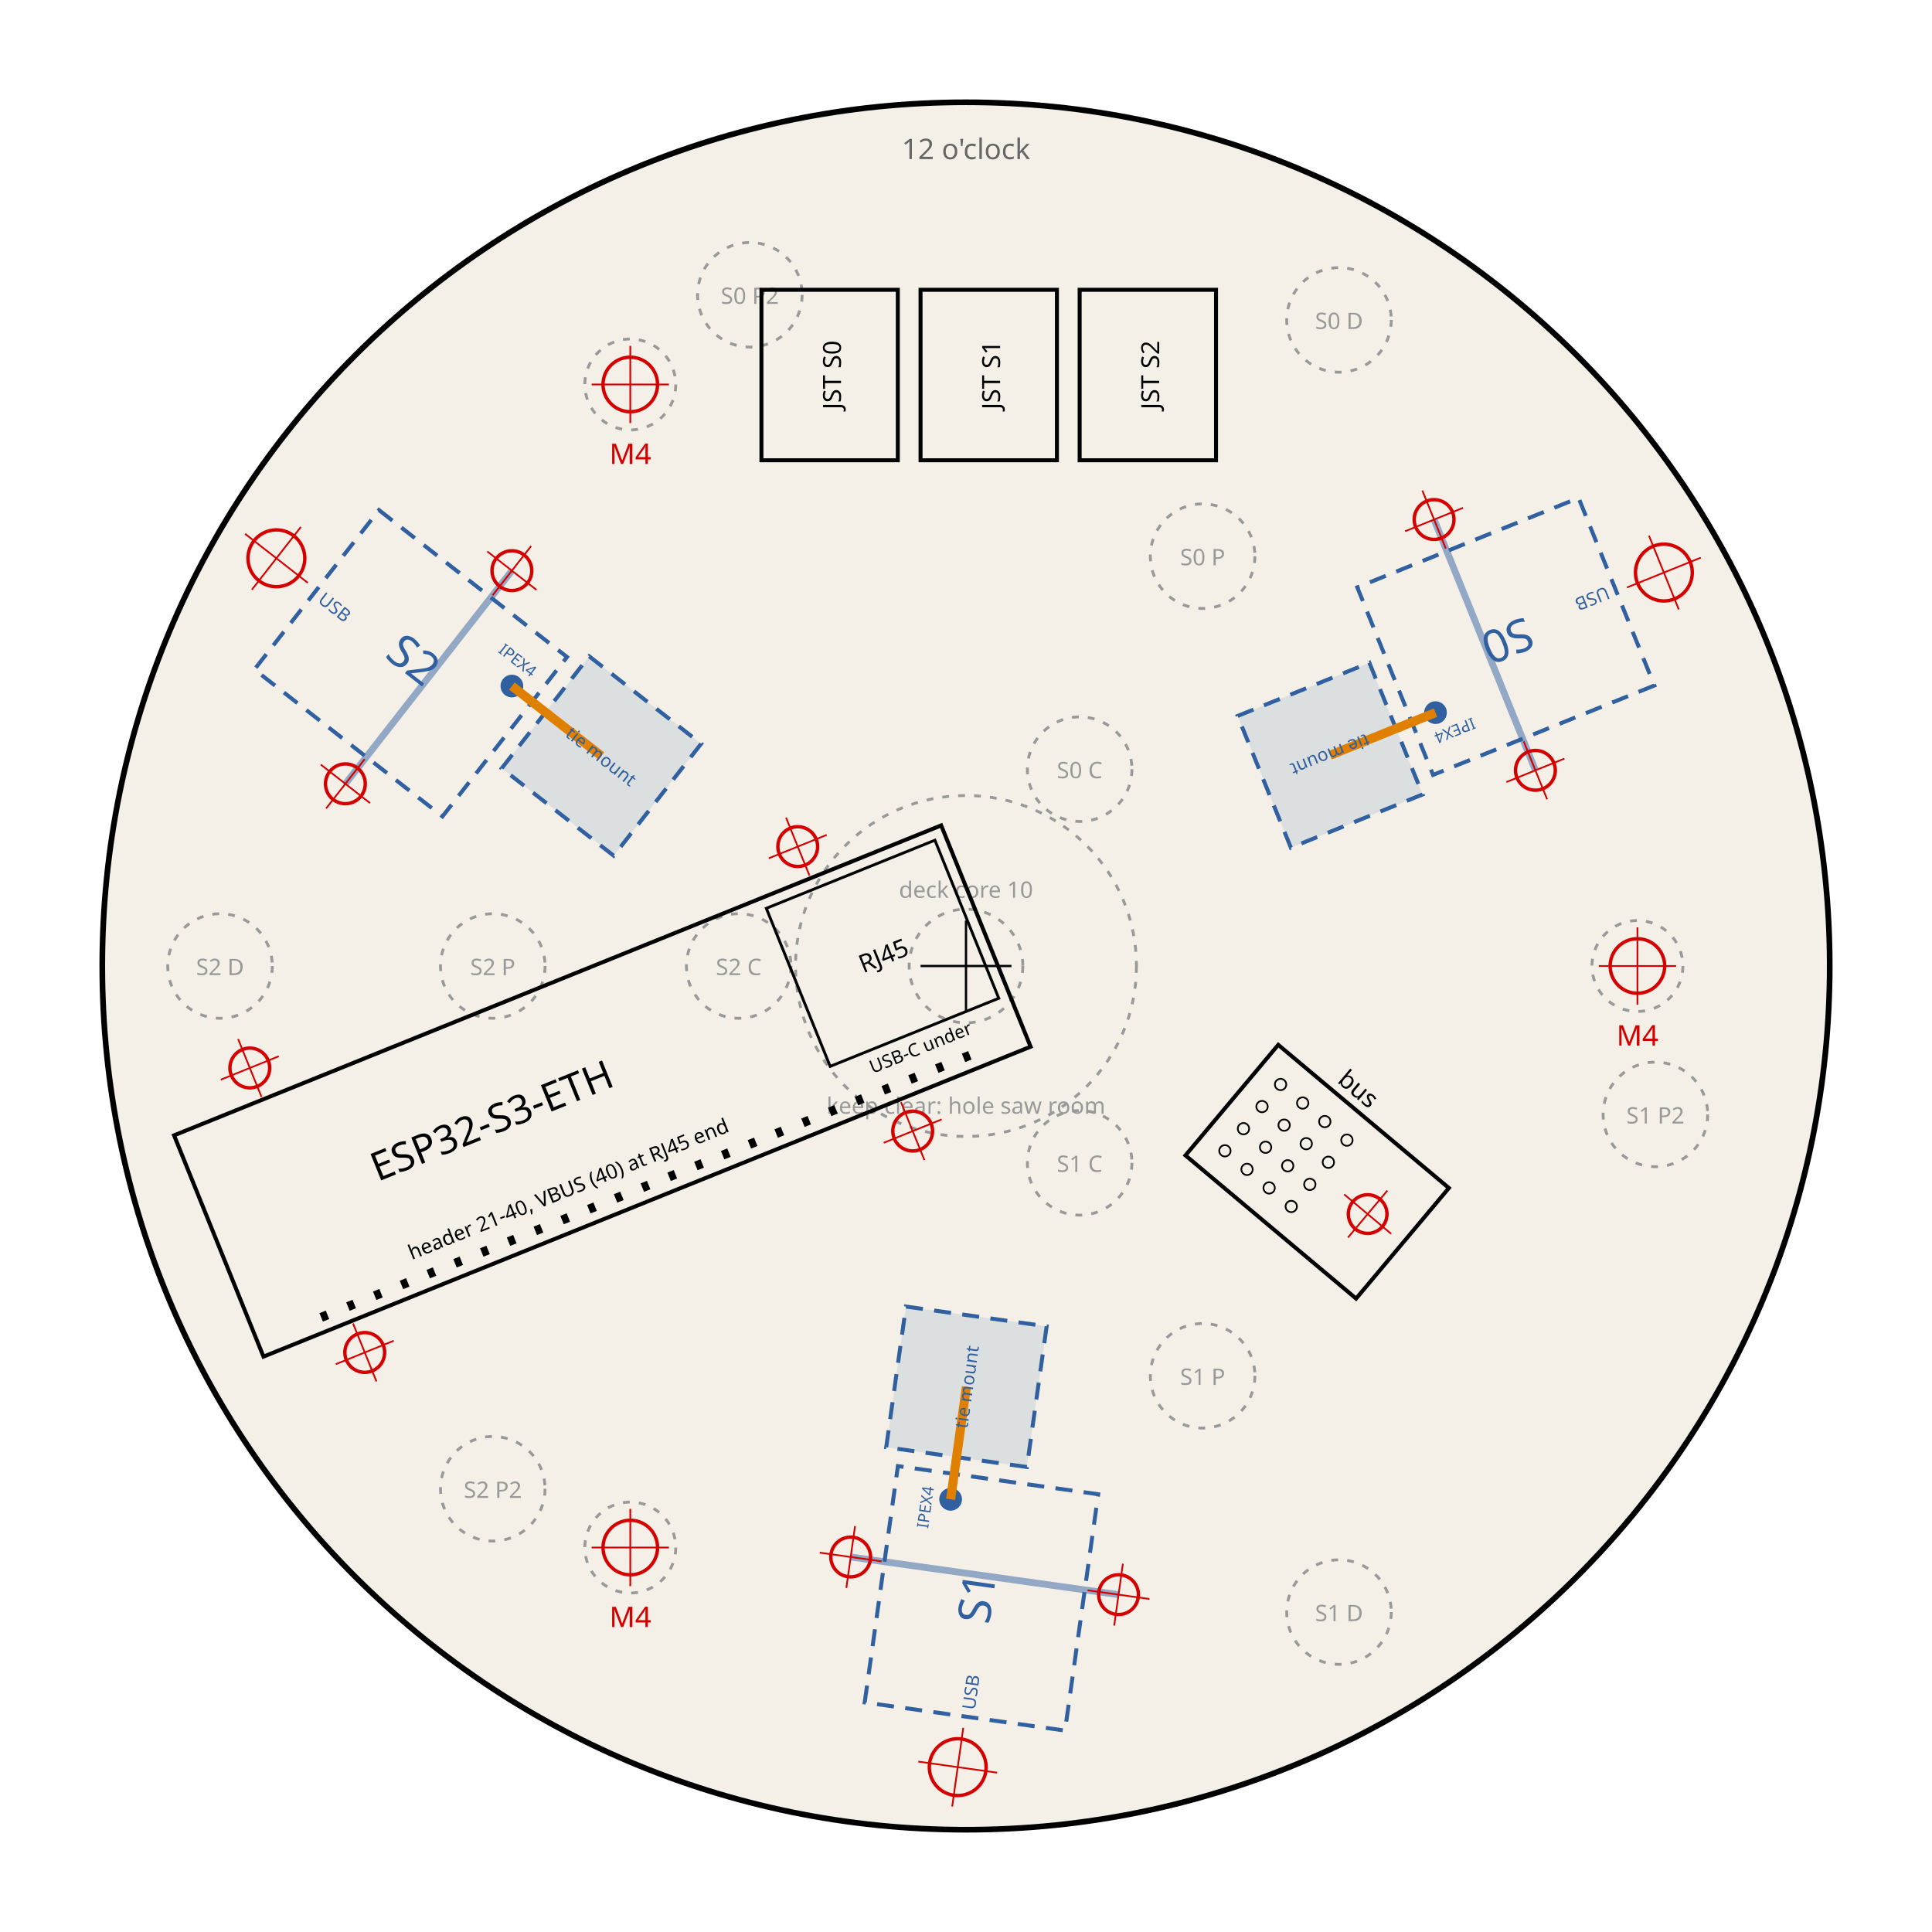
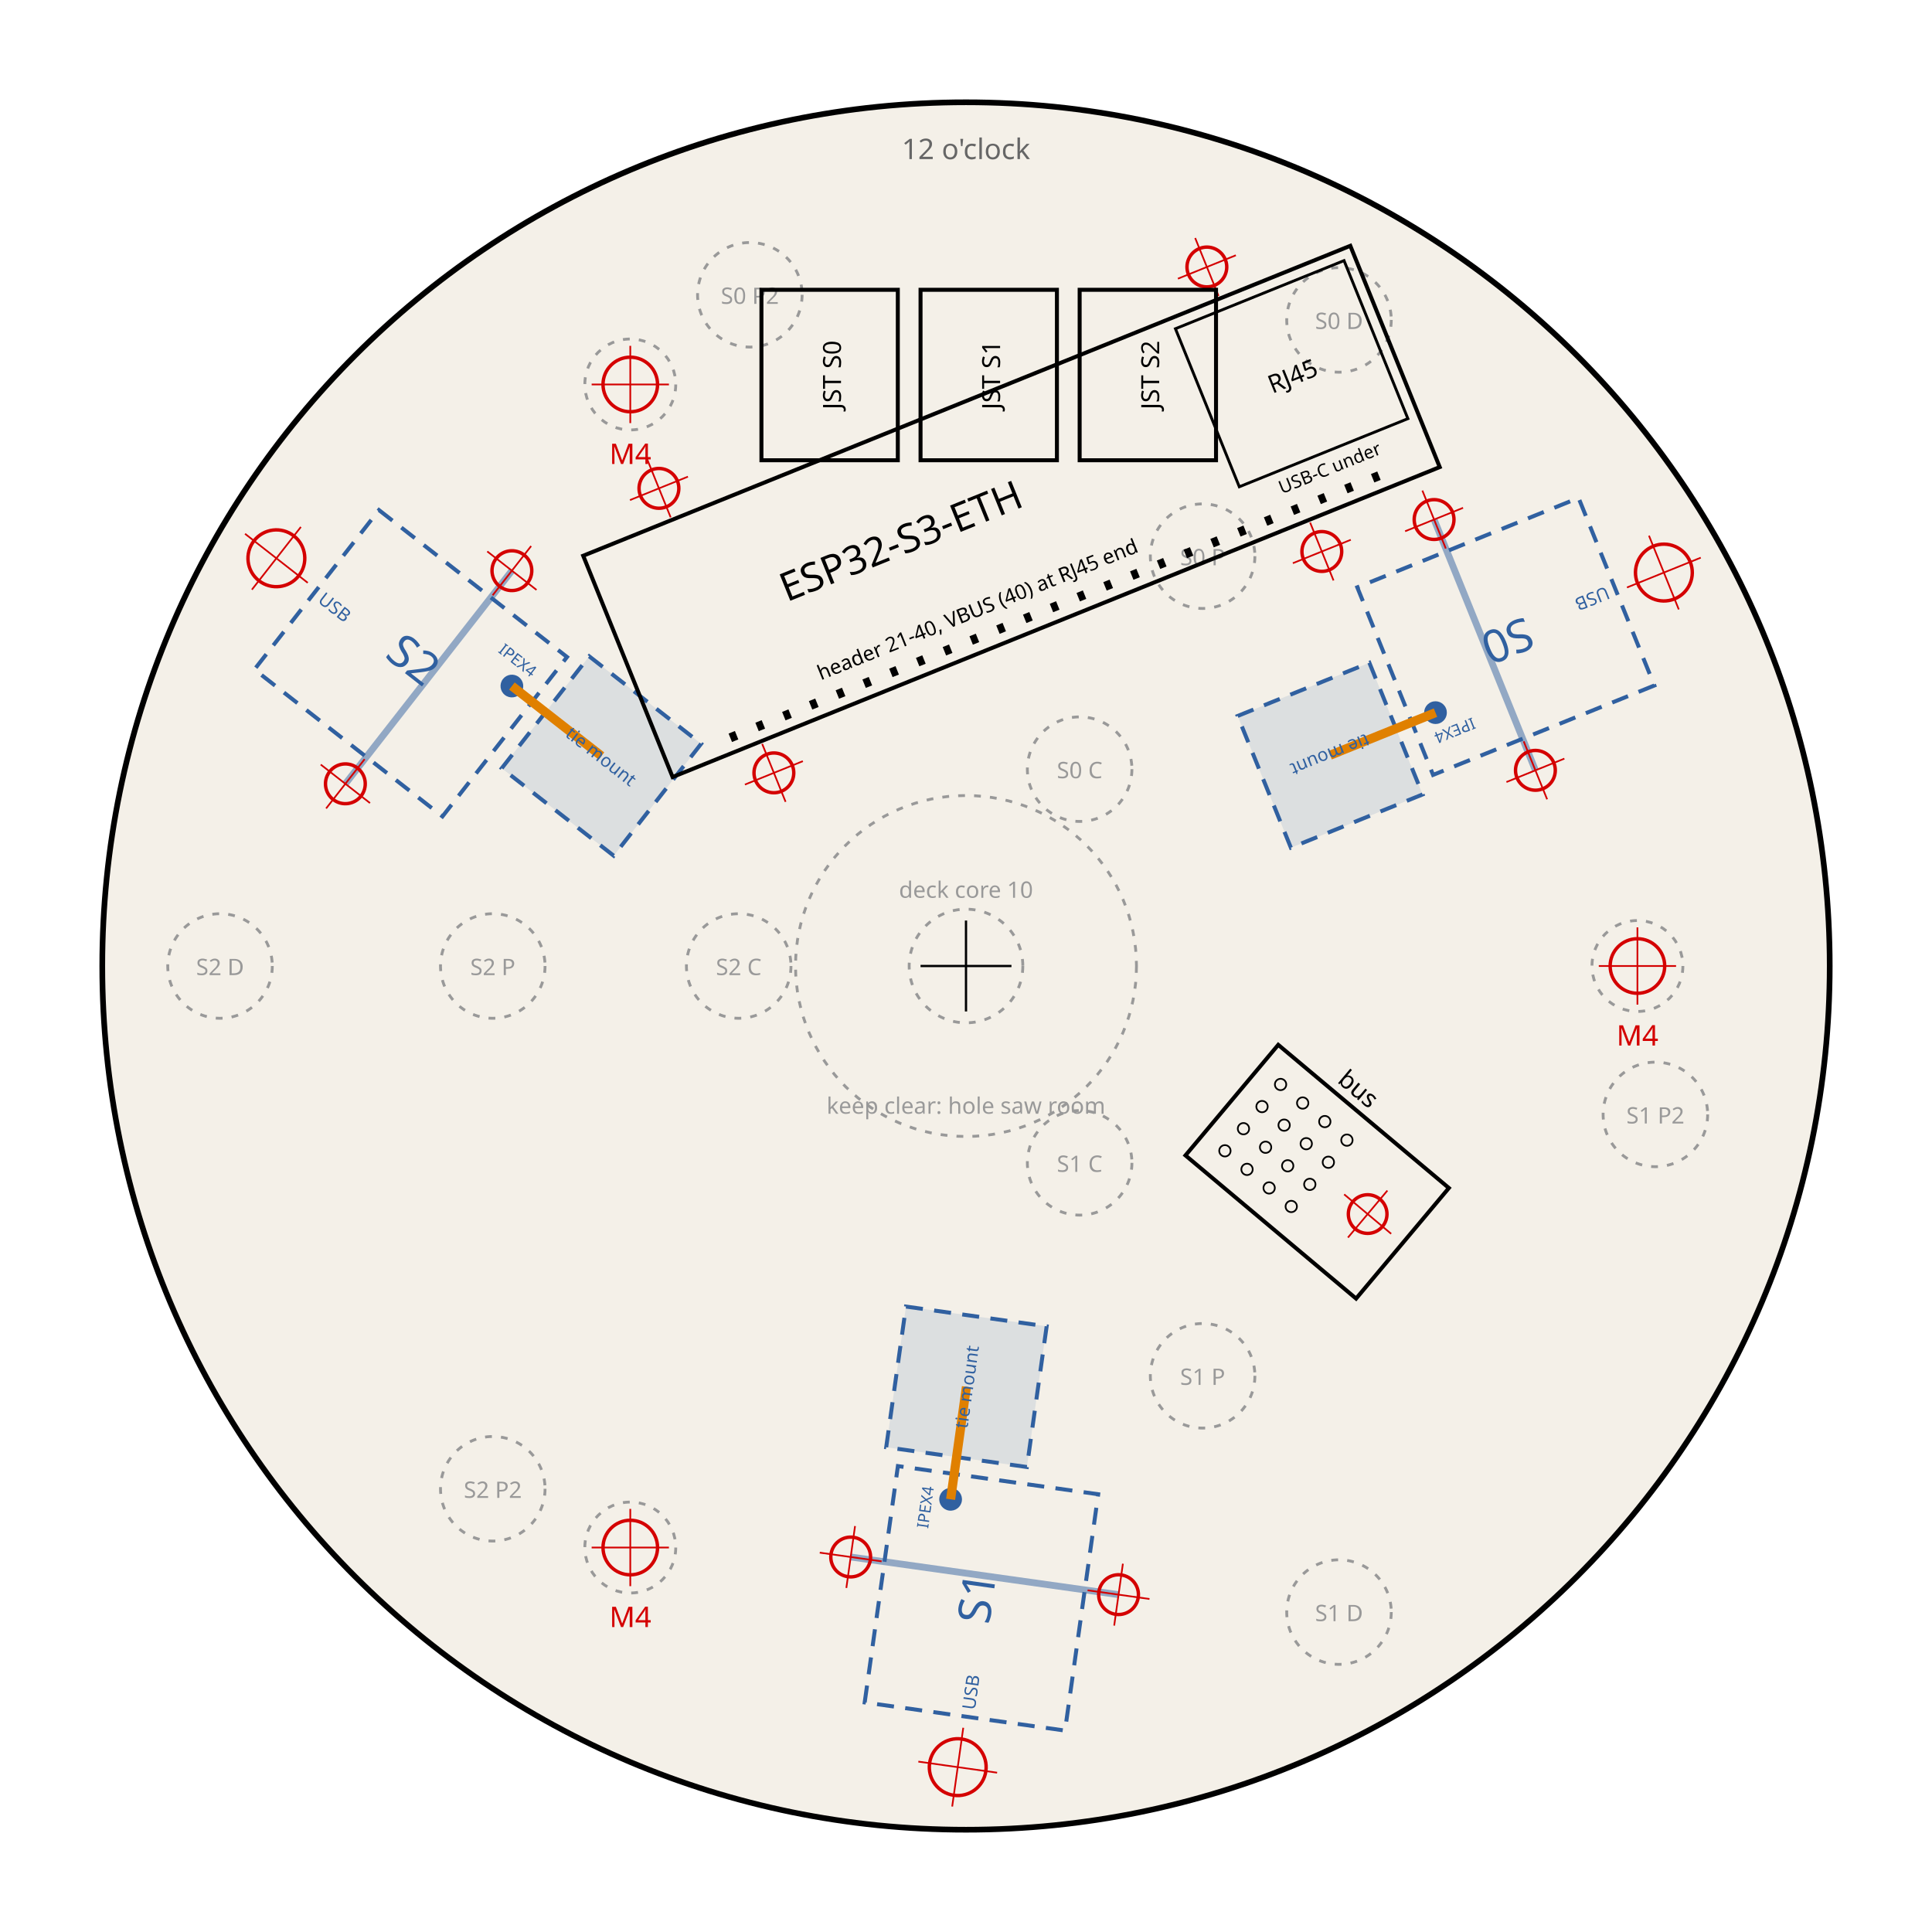
<svg xmlns="http://www.w3.org/2000/svg" width="170mm" height="170mm" viewBox="-85 -85 170 170">
  <g id="layer_plate">
    <circle r="76.0" fill="#f4f0e8" stroke="#000" stroke-width="0.5" />
    <path d="M-4,0H4M0,-4V4" stroke="#000" stroke-width="0.2" />
    <text x="0.00" y="-71.00" font-size="2.5" fill="#666" font-family="sans-serif" text-anchor="middle">12 o'clock</text>
  </g>
  <g id="layer_jacks">
    <circle cx="32.82" cy="-56.85" r="4.6" fill="none" stroke="#999" stroke-width="0.25" stroke-dasharray="0.6,0.8" />
    <text x="32.82" y="-56.05" font-size="2" fill="#999" font-family="sans-serif" text-anchor="middle">S0 D</text>
    <circle cx="20.82" cy="-36.06" r="4.6" fill="none" stroke="#999" stroke-width="0.25" stroke-dasharray="0.6,0.8" />
    <text x="20.82" y="-35.26" font-size="2" fill="#999" font-family="sans-serif" text-anchor="middle">S0 P</text>
    <circle cx="-19.02" cy="-59.06" r="4.6" fill="none" stroke="#999" stroke-width="0.25" stroke-dasharray="0.6,0.8" />
    <text x="-19.02" y="-58.26" font-size="2" fill="#999" font-family="sans-serif" text-anchor="middle">S0 P2</text>
    <circle cx="10.00" cy="-17.32" r="4.6" fill="none" stroke="#999" stroke-width="0.25" stroke-dasharray="0.6,0.8" />
    <text x="10.00" y="-16.52" font-size="2" fill="#999" font-family="sans-serif" text-anchor="middle">S0 C</text>
    <circle cx="32.82" cy="56.85" r="4.6" fill="none" stroke="#999" stroke-width="0.25" stroke-dasharray="0.6,0.8" />
    <text x="32.82" y="57.65" font-size="2" fill="#999" font-family="sans-serif" text-anchor="middle">S1 D</text>
    <circle cx="20.82" cy="36.06" r="4.6" fill="none" stroke="#999" stroke-width="0.25" stroke-dasharray="0.6,0.8" />
    <text x="20.82" y="36.86" font-size="2" fill="#999" font-family="sans-serif" text-anchor="middle">S1 P</text>
    <circle cx="60.66" cy="13.06" r="4.6" fill="none" stroke="#999" stroke-width="0.25" stroke-dasharray="0.6,0.8" />
    <text x="60.66" y="13.86" font-size="2" fill="#999" font-family="sans-serif" text-anchor="middle">S1 P2</text>
    <circle cx="10.00" cy="17.32" r="4.6" fill="none" stroke="#999" stroke-width="0.25" stroke-dasharray="0.6,0.8" />
    <text x="10.00" y="18.12" font-size="2" fill="#999" font-family="sans-serif" text-anchor="middle">S1 C</text>
    <circle cx="-65.64" cy="0.00" r="4.6" fill="none" stroke="#999" stroke-width="0.25" stroke-dasharray="0.6,0.8" />
    <text x="-65.64" y="0.80" font-size="2" fill="#999" font-family="sans-serif" text-anchor="middle">S2 D</text>
    <circle cx="-41.64" cy="0.00" r="4.6" fill="none" stroke="#999" stroke-width="0.25" stroke-dasharray="0.6,0.8" />
    <text x="-41.64" y="0.80" font-size="2" fill="#999" font-family="sans-serif" text-anchor="middle">S2 P</text>
    <circle cx="-41.64" cy="46.00" r="4.6" fill="none" stroke="#999" stroke-width="0.25" stroke-dasharray="0.6,0.8" />
    <text x="-41.64" y="46.80" font-size="2" fill="#999" font-family="sans-serif" text-anchor="middle">S2 P2</text>
    <circle cx="-20.00" cy="0.00" r="4.6" fill="none" stroke="#999" stroke-width="0.25" stroke-dasharray="0.6,0.8" />
    <text x="-20.00" y="0.80" font-size="2" fill="#999" font-family="sans-serif" text-anchor="middle">S2 C</text>
    <circle r="15.0" fill="none" stroke="#999" stroke-width="0.25" stroke-dasharray="0.6,0.8" />
    <text x="0.00" y="13.00" font-size="2" fill="#999" font-family="sans-serif" text-anchor="middle">keep clear: hole saw room</text>
    <circle r="5.0" fill="none" stroke="#999" stroke-width="0.25" stroke-dasharray="0.6,0.8" />
    <text x="0.00" y="-6.00" font-size="2" fill="#999" font-family="sans-serif" text-anchor="middle">deck core 10</text>
  </g>
  <g id="layer_m4">
    <circle cx="59.08" cy="-0.00" r="2.40" fill="none" stroke="#d40000" stroke-width="0.3" />
    <path d="M55.68,-0.00H62.48M59.08,-3.40V3.40" stroke="#d40000" stroke-width="0.15" />
    <circle cx="59.08" cy="-0.00" r="4" fill="none" stroke="#999" stroke-width="0.25" stroke-dasharray="0.6,0.8" />
    <text x="59.08" y="7.00" font-size="2.5" fill="#d40000" font-family="sans-serif" text-anchor="middle">M4</text>
    <circle cx="-29.54" cy="51.17" r="2.40" fill="none" stroke="#d40000" stroke-width="0.3" />
    <path d="M-32.94,51.17H-26.14M-29.54,47.77V54.57" stroke="#d40000" stroke-width="0.15" />
    <circle cx="-29.54" cy="51.17" r="4" fill="none" stroke="#999" stroke-width="0.25" stroke-dasharray="0.6,0.8" />
    <text x="-29.54" y="58.17" font-size="2.5" fill="#d40000" font-family="sans-serif" text-anchor="middle">M4</text>
    <circle cx="-29.54" cy="-51.17" r="2.40" fill="none" stroke="#d40000" stroke-width="0.3" />
    <path d="M-32.94,-51.17H-26.14M-29.54,-54.57V-47.77" stroke="#d40000" stroke-width="0.15" />
    <circle cx="-29.54" cy="-51.17" r="4" fill="none" stroke="#999" stroke-width="0.25" stroke-dasharray="0.6,0.8" />
    <text x="-29.54" y="-44.17" font-size="2.5" fill="#d40000" font-family="sans-serif" text-anchor="middle">M4</text>
  </g>
  <g id="layer_s0">
    <g id="s0" transform="translate(47.50,-29.00) rotate(-202)">
      <rect x="-10.50" y="-8.90" width="21.00" height="17.80" fill="none" stroke="#3060a0" stroke-width="0.35" stroke-dasharray="1.5,1" />
      <rect x="12.00" y="-10.15" width="12.50" height="12.50" fill="#3060a0" fill-opacity="0.12" stroke="#3060a0" stroke-width="0.35" stroke-dasharray="1.5,1" />
      <circle cx="8.25" cy="-3.9" r="1" fill="#3060a0" />
      <path d="M8.25,-3.9H18.25" stroke="#e08000" stroke-width="0.8" />
      <path d="M2.0,-11.9V11.9" stroke="#3060a0" stroke-width="0.6" opacity="0.5" />
      <circle cx="2.00" cy="-11.90" r="1.75" fill="none" stroke="#d40000" stroke-width="0.3" />
      <path d="M-0.75,-11.90H4.75M2.00,-14.65V-9.15" stroke="#d40000" stroke-width="0.15" />
      <circle cx="2.00" cy="11.90" r="1.75" fill="none" stroke="#d40000" stroke-width="0.3" />
      <path d="M-0.75,11.90H4.75M2.00,9.15V14.65" stroke="#d40000" stroke-width="0.15" />
      <circle cx="-15.00" cy="0.00" r="2.50" fill="none" stroke="#d40000" stroke-width="0.3" />
      <path d="M-18.50,0.00H-11.50M-15.00,-3.50V3.50" stroke="#d40000" stroke-width="0.15" />
      <text x="0.00" y="1.00" font-size="4" fill="#3060a0" font-family="sans-serif" text-anchor="middle">S0</text>
      <text x="-8.30" y="0.80" font-size="1.6" fill="#3060a0" font-family="sans-serif" text-anchor="middle">USB</text>
      <text x="7.25" y="-5.50" font-size="1.4" fill="#3060a0" font-family="sans-serif" text-anchor="middle">IPEX4</text>
      <text x="18.25" y="-3.30" font-size="1.6" fill="#3060a0" font-family="sans-serif" text-anchor="middle">tie mount</text>
    </g>
  </g>
  <g id="layer_s1">
    <g id="s1" transform="translate(1.36,55.64) rotate(-82)">
      <rect x="-10.50" y="-8.90" width="21.00" height="17.80" fill="none" stroke="#3060a0" stroke-width="0.35" stroke-dasharray="1.5,1" />
      <rect x="12.00" y="-10.15" width="12.50" height="12.50" fill="#3060a0" fill-opacity="0.12" stroke="#3060a0" stroke-width="0.35" stroke-dasharray="1.5,1" />
      <circle cx="8.25" cy="-3.9" r="1" fill="#3060a0" />
      <path d="M8.25,-3.9H18.25" stroke="#e08000" stroke-width="0.8" />
      <path d="M2.0,-11.9V11.9" stroke="#3060a0" stroke-width="0.6" opacity="0.5" />
      <circle cx="2.00" cy="-11.90" r="1.75" fill="none" stroke="#d40000" stroke-width="0.3" />
      <path d="M-0.75,-11.90H4.75M2.00,-14.65V-9.15" stroke="#d40000" stroke-width="0.15" />
      <circle cx="2.00" cy="11.90" r="1.75" fill="none" stroke="#d40000" stroke-width="0.3" />
      <path d="M-0.75,11.90H4.75M2.00,9.15V14.65" stroke="#d40000" stroke-width="0.15" />
      <circle cx="-15.00" cy="0.00" r="2.50" fill="none" stroke="#d40000" stroke-width="0.3" />
      <path d="M-18.50,0.00H-11.50M-15.00,-3.50V3.50" stroke="#d40000" stroke-width="0.15" />
      <text x="0.00" y="1.00" font-size="4" fill="#3060a0" font-family="sans-serif" text-anchor="middle">S1</text>
      <text x="-8.30" y="0.80" font-size="1.6" fill="#3060a0" font-family="sans-serif" text-anchor="middle">USB</text>
      <text x="7.25" y="-5.50" font-size="1.4" fill="#3060a0" font-family="sans-serif" text-anchor="middle">IPEX4</text>
      <text x="18.25" y="-3.30" font-size="1.6" fill="#3060a0" font-family="sans-serif" text-anchor="middle">tie mount</text>
    </g>
  </g>
  <g id="layer_s2">
    <g id="s2" transform="translate(-48.86,-26.64) rotate(-322)">
      <rect x="-10.50" y="-8.90" width="21.00" height="17.80" fill="none" stroke="#3060a0" stroke-width="0.35" stroke-dasharray="1.5,1" />
      <rect x="12.00" y="-10.15" width="12.50" height="12.50" fill="#3060a0" fill-opacity="0.12" stroke="#3060a0" stroke-width="0.35" stroke-dasharray="1.5,1" />
      <circle cx="8.25" cy="-3.9" r="1" fill="#3060a0" />
      <path d="M8.25,-3.9H18.25" stroke="#e08000" stroke-width="0.8" />
      <path d="M2.0,-11.9V11.9" stroke="#3060a0" stroke-width="0.6" opacity="0.5" />
      <circle cx="2.00" cy="-11.90" r="1.75" fill="none" stroke="#d40000" stroke-width="0.3" />
      <path d="M-0.75,-11.90H4.75M2.00,-14.65V-9.15" stroke="#d40000" stroke-width="0.15" />
      <circle cx="2.00" cy="11.90" r="1.75" fill="none" stroke="#d40000" stroke-width="0.3" />
      <path d="M-0.75,11.90H4.75M2.00,9.15V14.65" stroke="#d40000" stroke-width="0.15" />
      <circle cx="-15.00" cy="0.00" r="2.50" fill="none" stroke="#d40000" stroke-width="0.3" />
      <path d="M-18.50,0.00H-11.50M-15.00,-3.50V3.50" stroke="#d40000" stroke-width="0.15" />
      <text x="0.00" y="1.00" font-size="4" fill="#3060a0" font-family="sans-serif" text-anchor="middle">S2</text>
      <text x="-8.30" y="0.80" font-size="1.6" fill="#3060a0" font-family="sans-serif" text-anchor="middle">USB</text>
      <text x="7.25" y="-5.50" font-size="1.4" fill="#3060a0" font-family="sans-serif" text-anchor="middle">IPEX4</text>
      <text x="18.25" y="-3.30" font-size="1.6" fill="#3060a0" font-family="sans-serif" text-anchor="middle">tie mount</text>
    </g>
  </g>
  <g id="layer_box" style="display:none">
    <g id="box" transform="translate(0.00,0.00) rotate(0)">
      <circle r="50.8" fill="none" stroke="#008000" stroke-width="0.25" stroke-dasharray="0.6,0.8" />
      <circle r="12.7" fill="none" stroke="#008000" stroke-width="0.3" />
      <text x="0.00" y="-30.00" font-size="3" fill="#008000" font-family="sans-serif" text-anchor="middle">4" box (PoE splitter)</text>
      <text x="0.00" y="17.00" font-size="2.2" fill="#008000" font-family="sans-serif" text-anchor="middle">1" hole</text>
    </g>
  </g>
  <g id="layer_esp32">
-     <g id="esp32" transform="translate(-32.00,11.00) rotate(-22)">
+     <g id="esp32" transform="translate(4.00,-40.00) rotate(-22)">
      <rect x="-36.40" y="-10.50" width="72.80" height="21.00" fill="none" stroke="#000" stroke-width="0.35" />
      <rect x="19.40" y="-9.50" width="16.00" height="15.00" fill="none" stroke="#000" stroke-width="0.25" />
      <text x="27.40" y="-1.00" font-size="2.2" fill="#000" font-family="sans-serif" text-anchor="middle">RJ45</text>
      <text x="27.40" y="7.50" font-size="1.6" fill="#000" font-family="sans-serif" text-anchor="middle">USB-C under</text>
      <path d="M-30.4,9.2H32.4" stroke="#000" stroke-width="0.8" stroke-dasharray="0.6,1.94" />
      <text x="-6.00" y="7.50" font-size="1.8" fill="#000" font-family="sans-serif" text-anchor="middle">header 21-40, VBUS (40) at RJ45 end</text>
      <text x="-10.00" y="0.00" font-size="3.5" fill="#000" font-family="sans-serif" text-anchor="middle">ESP32-S3-ETH</text>
      <circle cx="-28.00" cy="-13.50" r="1.75" fill="none" stroke="#d40000" stroke-width="0.3" />
      <path d="M-30.75,-13.50H-25.25M-28.00,-16.25V-10.75" stroke="#d40000" stroke-width="0.15" />
      <circle cx="-28.00" cy="13.50" r="1.75" fill="none" stroke="#d40000" stroke-width="0.3" />
      <path d="M-30.75,13.50H-25.25M-28.00,10.75V16.25" stroke="#d40000" stroke-width="0.15" />
      <circle cx="24.00" cy="-13.50" r="1.75" fill="none" stroke="#d40000" stroke-width="0.3" />
      <path d="M21.25,-13.50H26.75M24.00,-16.25V-10.75" stroke="#d40000" stroke-width="0.15" />
      <circle cx="24.00" cy="13.50" r="1.75" fill="none" stroke="#d40000" stroke-width="0.3" />
      <path d="M21.25,13.50H26.75M24.00,10.75V16.25" stroke="#d40000" stroke-width="0.15" />
    </g>
  </g>
  <g id="layer_bus">
    <g id="bus" transform="translate(30.90,18.10) rotate(-320)">
      <rect x="-9.80" y="-6.35" width="19.60" height="12.70" fill="none" stroke="#000" stroke-width="0.35" />
      <circle cx="-7.40" cy="-3.81" r="0.5" fill="none" stroke="#000" stroke-width="0.15" />
      <circle cx="-7.40" cy="-1.27" r="0.5" fill="none" stroke="#000" stroke-width="0.15" />
      <circle cx="-7.40" cy="1.27" r="0.5" fill="none" stroke="#000" stroke-width="0.15" />
      <circle cx="-7.40" cy="3.81" r="0.5" fill="none" stroke="#000" stroke-width="0.15" />
      <circle cx="-4.86" cy="-3.81" r="0.5" fill="none" stroke="#000" stroke-width="0.15" />
      <circle cx="-4.86" cy="-1.27" r="0.5" fill="none" stroke="#000" stroke-width="0.15" />
      <circle cx="-4.86" cy="1.27" r="0.5" fill="none" stroke="#000" stroke-width="0.15" />
      <circle cx="-4.86" cy="3.81" r="0.5" fill="none" stroke="#000" stroke-width="0.15" />
      <circle cx="-2.32" cy="-3.81" r="0.5" fill="none" stroke="#000" stroke-width="0.15" />
      <circle cx="-2.32" cy="-1.27" r="0.5" fill="none" stroke="#000" stroke-width="0.15" />
      <circle cx="-2.32" cy="1.27" r="0.5" fill="none" stroke="#000" stroke-width="0.15" />
      <circle cx="-2.32" cy="3.81" r="0.5" fill="none" stroke="#000" stroke-width="0.15" />
      <circle cx="0.22" cy="-3.81" r="0.5" fill="none" stroke="#000" stroke-width="0.15" />
      <circle cx="0.22" cy="-1.27" r="0.5" fill="none" stroke="#000" stroke-width="0.15" />
      <circle cx="0.22" cy="1.27" r="0.5" fill="none" stroke="#000" stroke-width="0.15" />
      <circle cx="0.22" cy="3.81" r="0.5" fill="none" stroke="#000" stroke-width="0.15" />
      <circle cx="5.80" cy="0.00" r="1.70" fill="none" stroke="#d40000" stroke-width="0.3" />
      <path d="M3.10,0.00H8.50M5.80,-2.70V2.70" stroke="#d40000" stroke-width="0.15" />
      <text x="-1.90" y="-7.15" font-size="2.2" fill="#000" font-family="sans-serif" text-anchor="middle">bus</text>
    </g>
  </g>
  <g id="layer_jst">
    <g id="jst0" transform="translate(-12.00,-52.00) rotate(-90)">
      <rect x="-7.50" y="-6.00" width="15.00" height="12.00" fill="none" stroke="#000" stroke-width="0.35" />
      <text x="0.00" y="1.00" font-size="2.2" fill="#000" font-family="sans-serif" text-anchor="middle">JST S0</text>
    </g>
    <g id="jst1" transform="translate(2.00,-52.00) rotate(-90)">
      <rect x="-7.50" y="-6.00" width="15.00" height="12.00" fill="none" stroke="#000" stroke-width="0.35" />
      <text x="0.00" y="1.00" font-size="2.2" fill="#000" font-family="sans-serif" text-anchor="middle">JST S1</text>
    </g>
    <g id="jst2" transform="translate(16.00,-52.00) rotate(-90)">
      <rect x="-7.50" y="-6.00" width="15.00" height="12.00" fill="none" stroke="#000" stroke-width="0.35" />
      <text x="0.00" y="1.00" font-size="2.2" fill="#000" font-family="sans-serif" text-anchor="middle">JST S2</text>
    </g>
  </g>
</svg>
